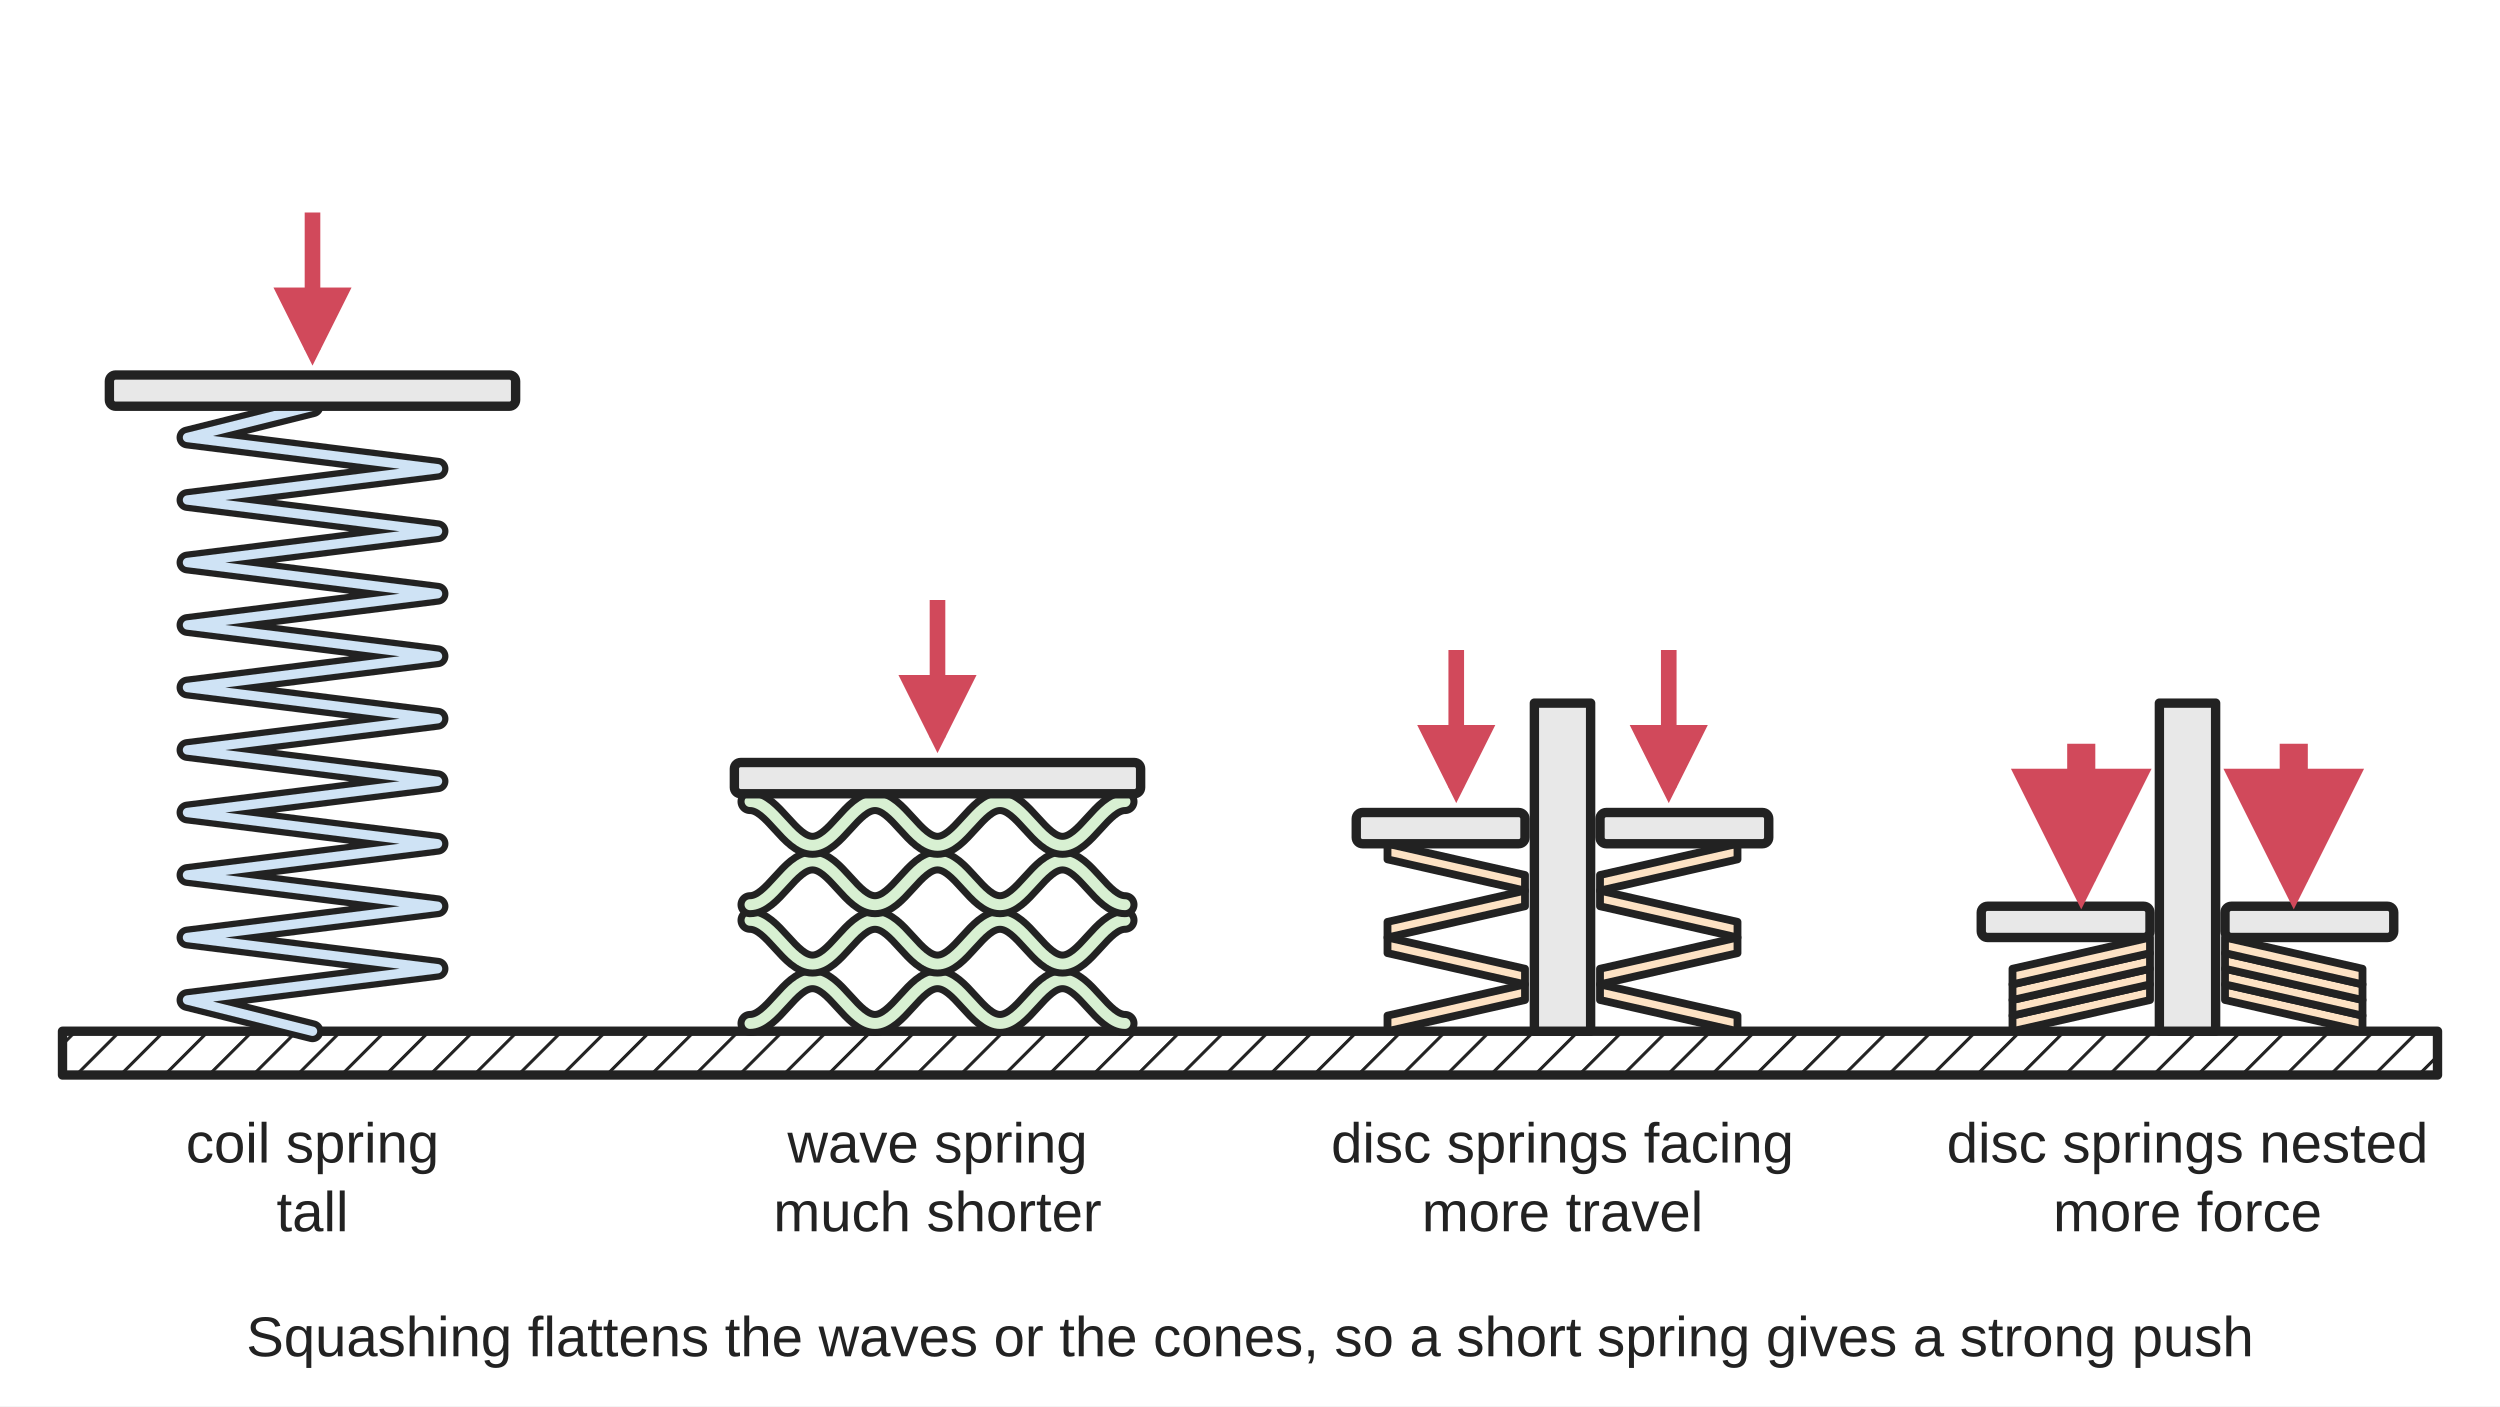
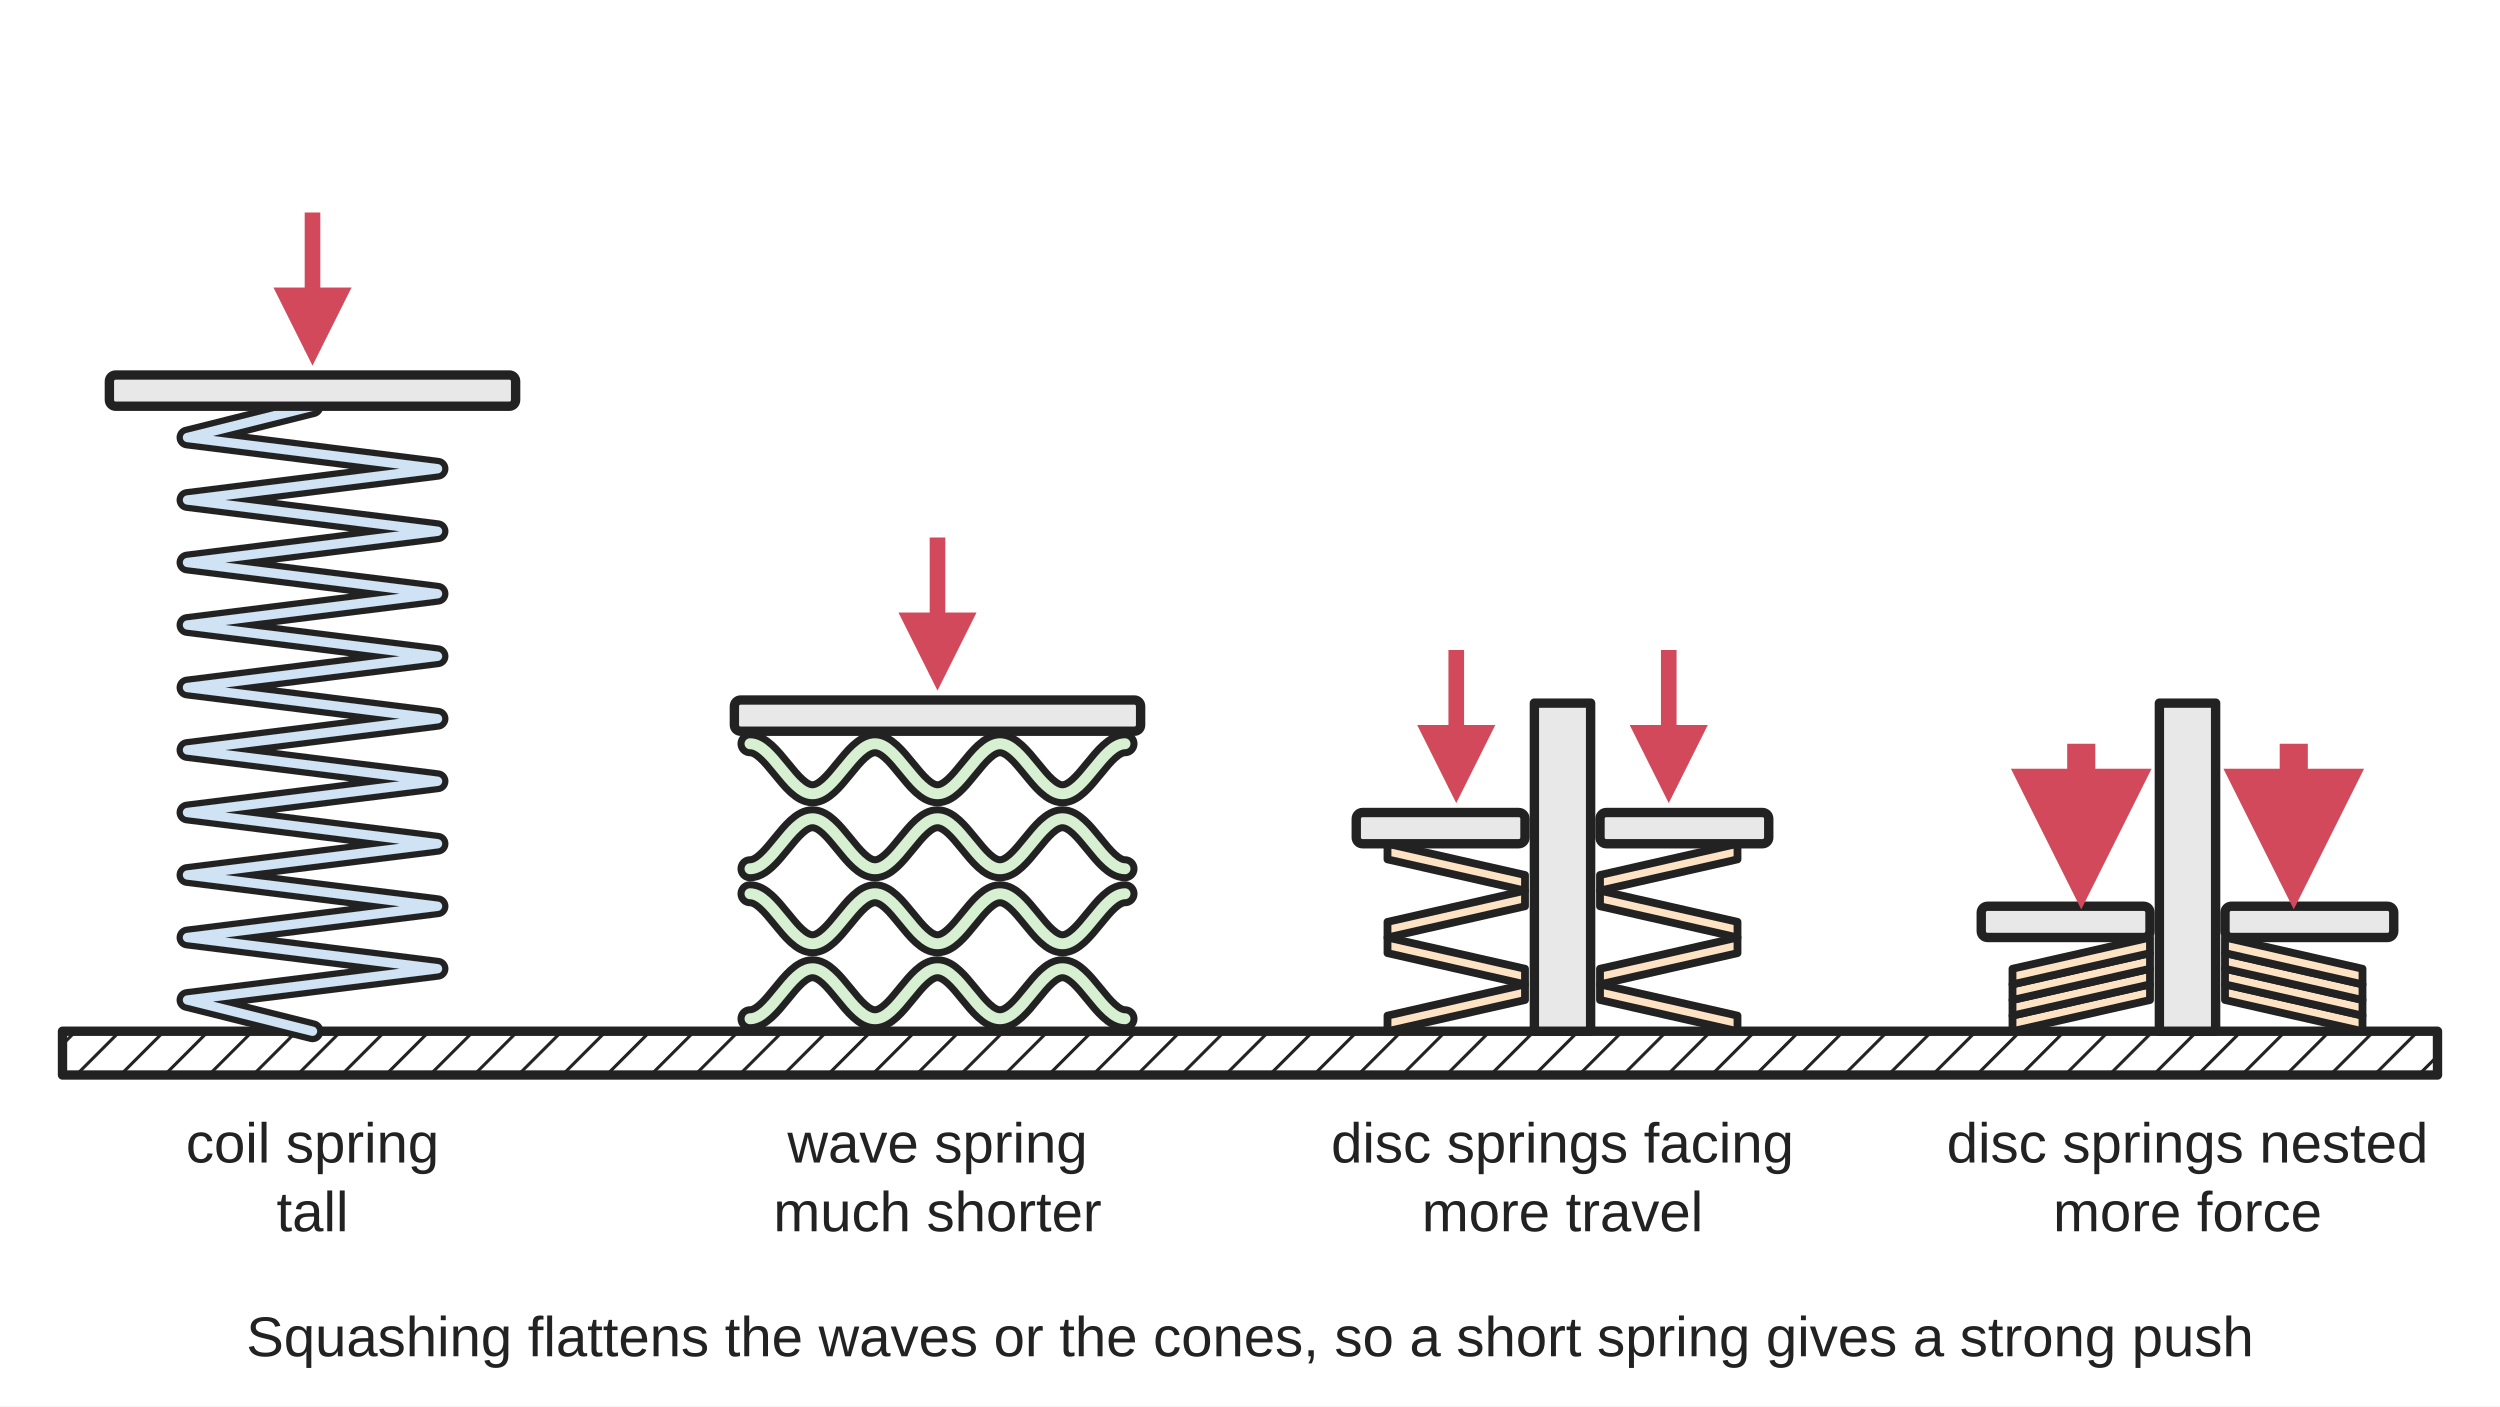
<svg xmlns="http://www.w3.org/2000/svg" viewBox="0 0 800 450" width="800" height="450" role="img">
  <rect width="800" height="450" fill="#ffffff" />
  <defs>
    <marker id="ah" viewBox="0 0 10 10" refX="8" refY="5" markerWidth="5" markerHeight="5" orient="auto-start-reverse">
      <path d="M0,0 L10,5 L0,10 z" fill="#d1495b" />
    </marker>
    <pattern id="hatch" width="10" height="10" patternUnits="userSpaceOnUse" patternTransform="rotate(45)">
      <line x1="0" y1="0" x2="0" y2="10" stroke="#222" stroke-width="2" />
    </pattern>
    <polyline id="cl" points="100,330 60,320 140,310 60,300 140,290 60,280 140,270 60,260 140,250 60,240 140,230 60,220 140,210 60,200 140,190 60,180 140,170 60,160 140,150 60,140 100,130" />
-     <path id="w0" d="M240,327.5C247.3,327.5 252.7,313.5 260,313.5C267.3,313.5 272.7,327.5 280,327.5C287.3,327.5 292.7,313.5 300,313.5C307.3,313.5 312.7,327.5 320,327.5C327.3,327.5 332.7,313.5 340,313.5C347.3,313.5 352.7,327.5 360,327.5" />
-     <path id="w1" d="M240,294.5C247.3,294.5 252.7,308.5 260,308.5C267.3,308.5 272.7,294.5 280,294.5C287.3,294.5 292.7,308.5 300,308.5C307.3,308.5 312.7,294.5 320,294.5C327.3,294.5 332.7,308.5 340,308.5C347.3,308.5 352.7,294.5 360,294.5" />
-     <path id="w2" d="M240,289.5C247.3,289.5 252.7,275.5 260,275.5C267.3,275.5 272.7,289.5 280,289.5C287.3,289.5 292.7,275.5 300,275.5C307.3,275.5 312.7,289.5 320,289.5C327.3,289.5 332.7,275.5 340,275.5C347.3,275.5 352.7,289.5 360,289.5" />
-     <path id="w3" d="M240,256.5C247.3,256.5 252.7,270.5 260,270.5C267.3,270.5 272.7,256.5 280,256.5C287.3,256.5 292.7,270.5 300,270.5C307.3,270.5 312.7,256.5 320,256.5C327.3,256.5 332.7,270.5 340,270.5C347.3,270.5 352.7,256.5 360,256.5" />
+     <path id="w0" d="M240,326c7,0 13,-16 20,-16c7,0 13,16 20,16c7,0 13,-16 20,-16c7,0 13,16 20,16c7,0 13,-16 20,-16c7,0 13,16 20,16" />
+     <path id="w1" d="M240,286c7,0 13,16 20,16c7,0 13,-16 20,-16c7,0 13,16 20,16c7,0 13,-16 20,-16c7,0 13,16 20,16c7,0 13,-16 20,-16" />
+     <path id="w2" d="M240,278c7,0 13,-16 20,-16c7,0 13,16 20,16c7,0 13,-16 20,-16c7,0 13,16 20,16c7,0 13,-16 20,-16c7,0 13,16 20,16" />
+     <path id="w3" d="M240,238c7,0 13,16 20,16c7,0 13,-16 20,-16c7,0 13,16 20,16c7,0 13,-16 20,-16c7,0 13,16 20,16c7,0 13,-16 20,-16" />
  </defs>
  <g stroke="#222" stroke-width="3" stroke-linejoin="round" stroke-linecap="round">
    <rect x="20" y="330" width="760" height="14" fill="url(#hatch)" />
    <use href="#cl" fill="none" stroke="#222" stroke-width="7" />
    <use href="#cl" fill="none" stroke="#cfe3f5" stroke-width="3" />
    <use href="#w0" fill="none" stroke-width="8" />
    <use href="#w0" fill="none" stroke="#d8f0d2" stroke-width="3.5" />
    <use href="#w1" fill="none" stroke-width="8" />
    <use href="#w1" fill="none" stroke="#d8f0d2" stroke-width="3.5" />
    <use href="#w2" fill="none" stroke-width="8" />
    <use href="#w2" fill="none" stroke="#d8f0d2" stroke-width="3.5" />
    <use href="#w3" fill="none" stroke-width="8" />
    <use href="#w3" fill="none" stroke="#d8f0d2" stroke-width="3.5" />
    <rect x="491" y="225" width="18" height="105" fill="#e8e8e8" />
-     <polygon points="444,330 444,325 488,315 488,320" fill="#fde2c4" stroke-width="2.5" />
-     <polygon points="556,330 556,325 512,315 512,320" fill="#fde2c4" stroke-width="2.5" />
-     <polygon points="488,315 488,310 444,300 444,305" fill="#fde2c4" stroke-width="2.5" />
-     <polygon points="512,315 512,310 556,300 556,305" fill="#fde2c4" stroke-width="2.5" />
-     <polygon points="444,300 444,295 488,285 488,290" fill="#fde2c4" stroke-width="2.5" />
-     <polygon points="556,300 556,295 512,285 512,290" fill="#fde2c4" stroke-width="2.5" />
-     <polygon points="488,285 488,280 444,270 444,275" fill="#fde2c4" stroke-width="2.5" />
-     <polygon points="512,285 512,280 556,270 556,275" fill="#fde2c4" stroke-width="2.5" />
+     <path d="M444,330 444,325 488,315 488,320Z M556,330 556,325 512,315 512,320Z" fill="#fde2c4" stroke-width="2.5" />
+     <path d="M488,315 488,310 444,300 444,305Z M512,315 512,310 556,300 556,305Z" fill="#fde2c4" stroke-width="2.5" />
+     <path d="M444,300 444,295 488,285 488,290Z M556,300 556,295 512,285 512,290Z" fill="#fde2c4" stroke-width="2.5" />
+     <path d="M488,285 488,280 444,270 444,275Z M512,285 512,280 556,270 556,275Z" fill="#fde2c4" stroke-width="2.5" />
    <rect x="691" y="225" width="18" height="105" fill="#e8e8e8" />
-     <polygon points="644,330 644,325 688,315 688,320" fill="#fde2c4" stroke-width="2.5" />
-     <polygon points="756,330 756,325 712,315 712,320" fill="#fde2c4" stroke-width="2.5" />
-     <polygon points="644,325 644,320 688,310 688,315" fill="#fde2c4" stroke-width="2.5" />
-     <polygon points="756,325 756,320 712,310 712,315" fill="#fde2c4" stroke-width="2.5" />
-     <polygon points="644,320 644,315 688,305 688,310" fill="#fde2c4" stroke-width="2.5" />
-     <polygon points="756,320 756,315 712,305 712,310" fill="#fde2c4" stroke-width="2.5" />
-     <polygon points="644,315 644,310 688,300 688,305" fill="#fde2c4" stroke-width="2.5" />
-     <polygon points="756,315 756,310 712,300 712,305" fill="#fde2c4" stroke-width="2.5" />
+     <path d="M644,330 644,325 688,315 688,320Z M756,330 756,325 712,315 712,320Z" fill="#fde2c4" stroke-width="2.5" />
+     <path d="M644,325 644,320 688,310 688,315Z M756,325 756,320 712,310 712,315Z" fill="#fde2c4" stroke-width="2.5" />
+     <path d="M644,320 644,315 688,305 688,310Z M756,320 756,315 712,305 712,310Z" fill="#fde2c4" stroke-width="2.5" />
+     <path d="M644,315 644,310 688,300 688,305Z M756,315 756,310 712,300 712,305Z" fill="#fde2c4" stroke-width="2.5" />
    <g>
      <rect x="35" y="120" width="130" height="10" rx="2" fill="#e8e8e8" />
    </g>
    <g>
-       <rect x="235" y="244" width="130" height="10" rx="2" fill="#e8e8e8" />
+       <rect x="235" y="224" width="130" height="10" rx="2" fill="#e8e8e8" />
    </g>
    <g>
      <rect x="434" y="260" width="54" height="10" rx="2" fill="#e8e8e8" />
      <rect x="512" y="260" width="54" height="10" rx="2" fill="#e8e8e8" />
    </g>
    <g>
      <rect x="634" y="290" width="54" height="10" rx="2" fill="#e8e8e8" />
      <rect x="712" y="290" width="54" height="10" rx="2" fill="#e8e8e8" />
    </g>
  </g>
  <g fill="none" stroke="#d1495b" marker-end="url(#ah)">
    <g>
      <line x1="100" y1="68" x2="100" y2="112" stroke-width="5" />
    </g>
    <g>
-       <line x1="300" y1="192" x2="300" y2="236" stroke-width="5" />
+       <line x1="300" y1="172" x2="300" y2="216" stroke-width="5" />
    </g>
    <g>
      <line x1="466" y1="208" x2="466" y2="252" stroke-width="5" />
      <line x1="534" y1="208" x2="534" y2="252" stroke-width="5" />
    </g>
    <g>
      <line x1="666" y1="238" x2="666" y2="282" stroke-width="9" />
      <line x1="734" y1="238" x2="734" y2="282" stroke-width="9" />
    </g>
  </g>
  <g font-family="Arial, Helvetica, sans-serif" font-size="18" fill="#222" text-anchor="middle">
    <text x="100" y="372">coil spring</text>
    <text x="100" y="394">tall</text>
    <text x="300" y="372">wave spring</text>
    <text x="300" y="394">much shorter</text>
    <text x="500" y="372">disc springs facing</text>
    <text x="500" y="394">more travel</text>
    <text x="700" y="372">disc springs nested</text>
    <text x="700" y="394">more force</text>
    <text x="400" y="434">Squashing flattens the waves or the cones, so a short spring gives a strong push</text>
  </g>
</svg>
